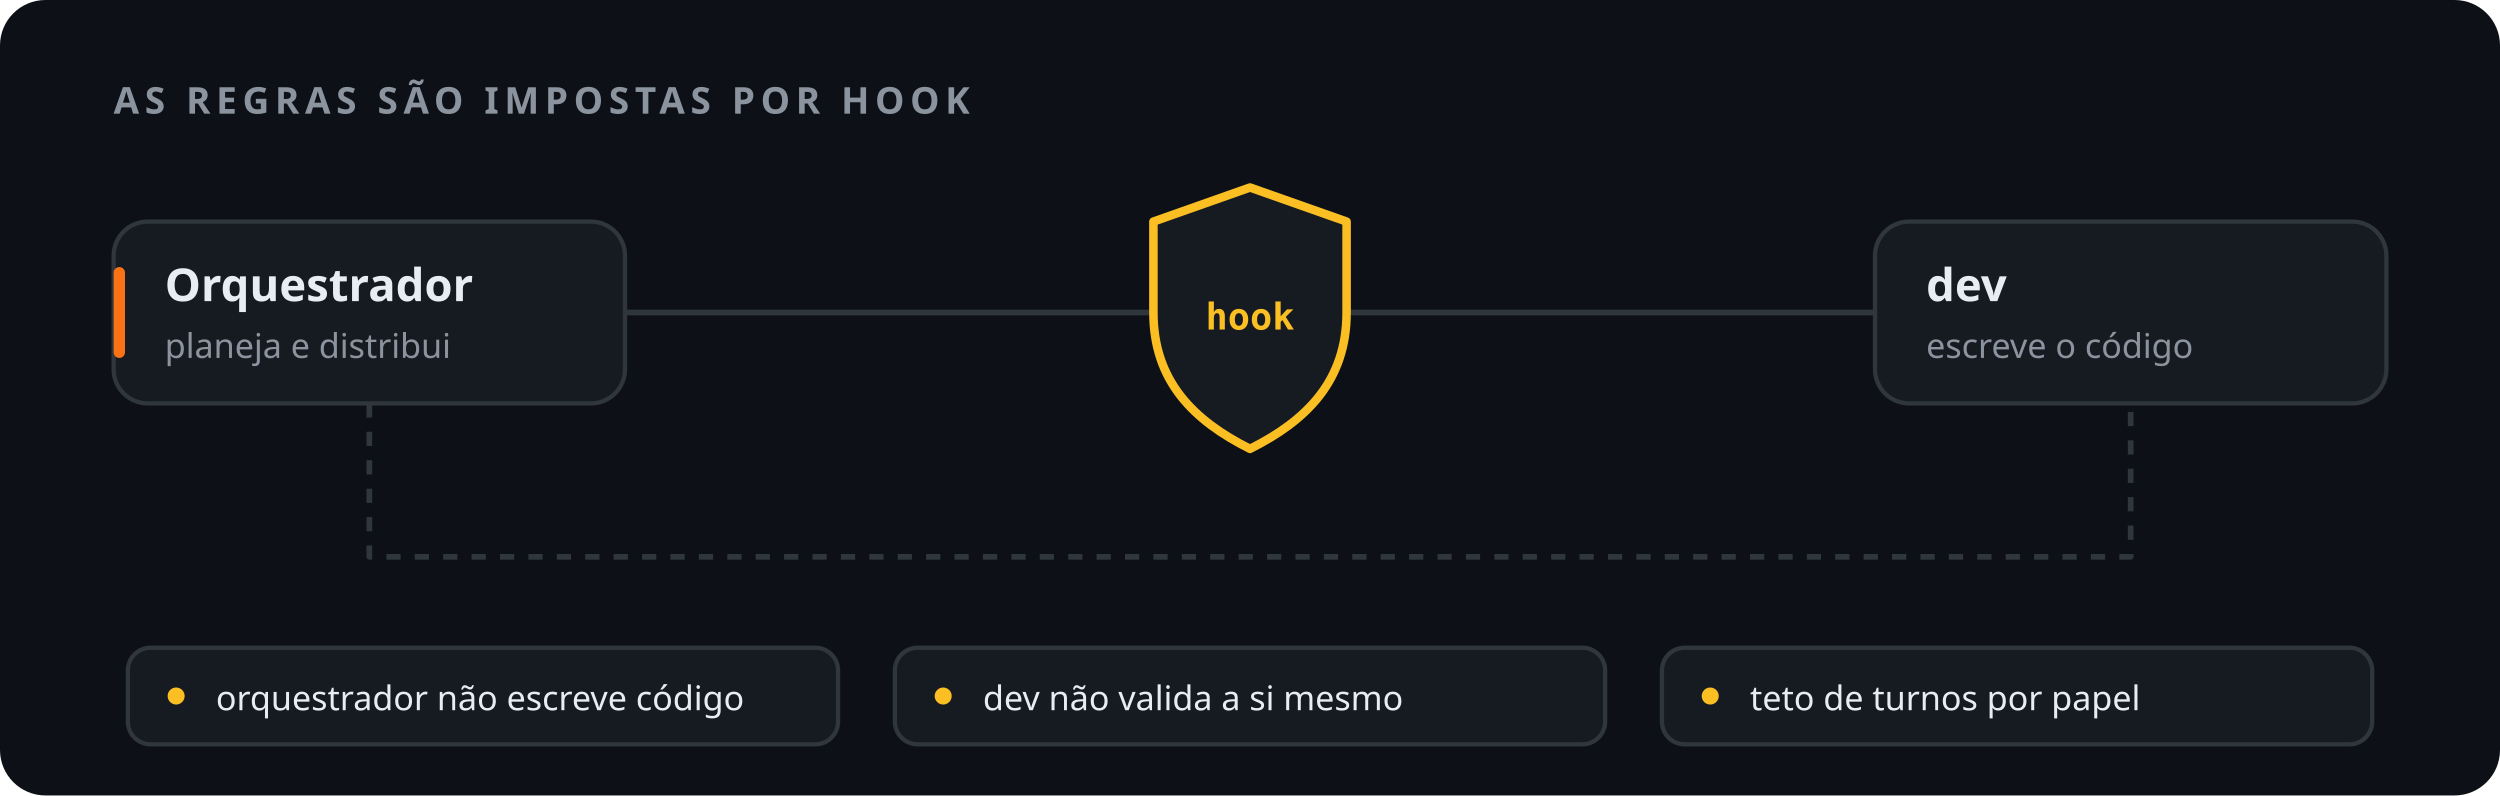
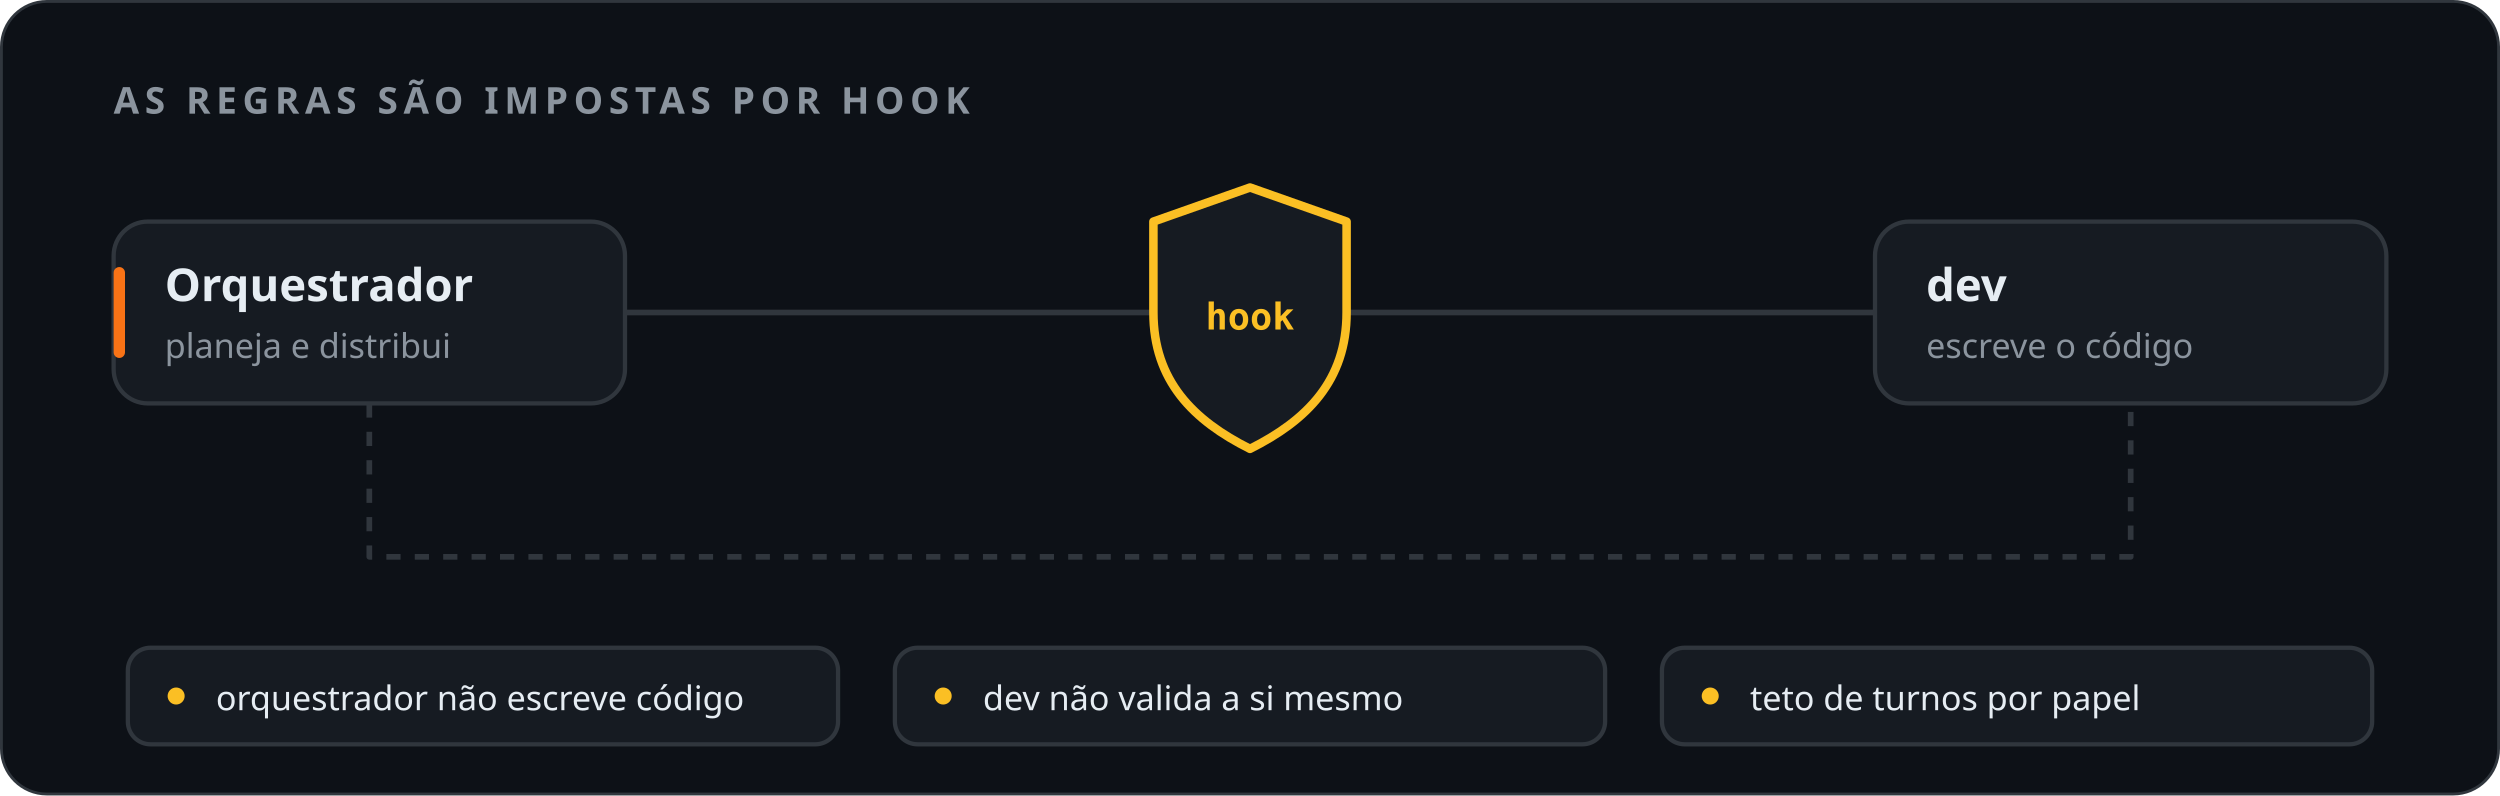
<svg xmlns="http://www.w3.org/2000/svg" width="880" height="280" viewBox="0 0 880 280" role="img" aria-label="Diagrama animado: o orquestrador tenta escrever um arquivo, o hook bloqueia com a mensagem que código é com o dev. O briefing contorna o escudo por baixo e chega ao dev, que escreve. Três regras: orquestrador não escreve código, dev não valida a si mesmo, teto de turnos por papel.">
  <defs>
    <filter id="gr" x="-15%" y="-40%" width="130%" height="180%">
      <feGaussianBlur stdDeviation="3" result="b" />
      <feMerge>
        <feMergeNode in="b" />
        <feMergeNode in="SourceGraphic" />
      </feMerge>
    </filter>
    <filter id="gp" x="-400%" y="-400%" width="900%" height="900%">
      <feGaussianBlur stdDeviation="2.5" result="b" />
      <feMerge>
        <feMergeNode in="b" />
        <feMergeNode in="SourceGraphic" />
      </feMerge>
    </filter>
  </defs>
  <style>
.ti{font:600 13px -apple-system, BlinkMacSystemFont, 'Segoe UI', 'Noto Sans', Helvetica, Arial, sans-serif;letter-spacing:2px;fill:#8B949E}
.nm{font:700 16px -apple-system, BlinkMacSystemFont, 'Segoe UI', 'Noto Sans', Helvetica, Arial, sans-serif;fill:#E6EDF3}
.sb{font:12px -apple-system, BlinkMacSystemFont, 'Segoe UI', 'Noto Sans', Helvetica, Arial, sans-serif;fill:#8B949E}
.lb{font:600 11px ui-monospace, SFMono-Regular, 'SF Mono', Menlo, Consolas, 'DejaVu Sans Mono', monospace;paint-order:stroke;stroke:#0D1117;stroke-width:4px;stroke-linejoin:round}
.mn{font:12px ui-monospace, SFMono-Regular, 'SF Mono', Menlo, Consolas, 'DejaVu Sans Mono', monospace}
.a{animation-duration:8s;animation-timing-function:linear;animation-iteration-count:infinite}
.k1{animation-name:k1}
.k2{animation-name:k2}
.k3{animation-name:k3}
.k4{animation-name:k4}
.k5{animation-name:k5}
.k6{animation-name:k6}
.k7{animation-name:k7}
.k8{animation-name:k8}
.k9{animation-name:k9}
.k10{animation-name:k10}
.k11{animation-name:k11}
@keyframes k1{0%{opacity:0}67.5%{opacity:0}69.375%{opacity:1}85.625%{opacity:1}87.5%{opacity:0}100%{opacity:0}}
@keyframes k2{0%{transform:translate(0px,0px)}18.75%{transform:translate(0px,0px)}20%{transform:translate(-4px,0px)}21.25%{transform:translate(4px,0px)}22.5%{transform:translate(-3px,0px)}23.75%{transform:translate(3px,0px)}25%{transform:translate(-2px,0px)}26.25%{transform:translate(2px,0px)}27.5%{transform:translate(0px,0px)}100%{transform:translate(0px,0px)}}
@keyframes k3{0%{opacity:0}18.75%{opacity:0}20%{opacity:1}31.875%{opacity:1}33.125%{opacity:0}100%{opacity:0}}
@keyframes k4{0%{opacity:0}18.75%{opacity:0}20.625%{opacity:1}31.875%{opacity:1}33.75%{opacity:0}100%{opacity:0}}
@keyframes k5{0%{opacity:0}68.75%{opacity:0}70.625%{opacity:1}85.625%{opacity:1}87.5%{opacity:0}100%{opacity:0}}
@keyframes k6{0%{transform:translate(240px,110px);opacity:0}1.25%{transform:translate(240px,110px);opacity:0}3.75%{transform:translate(253.7px,110px);opacity:1}18.75%{transform:translate(333px,110px);opacity:1}20%{transform:translate(329px,110px);opacity:1}21.25%{transform:translate(337px,110px);opacity:1}22.5%{transform:translate(330px,110px);opacity:1}23.75%{transform:translate(336px,110px);opacity:1}25%{transform:translate(331px,110px);opacity:1}26.25%{transform:translate(335px,110px);opacity:1}27.5%{transform:translate(333px,110px);opacity:1}31.25%{transform:translate(333px,110px);opacity:1}37.5%{transform:translate(325px,110px);opacity:0}100%{transform:translate(325px,110px);opacity:0}}
@keyframes k7{0%{opacity:0}18.75%{opacity:0}20%{opacity:1}32.5%{opacity:1}33.75%{opacity:0}100%{opacity:0}}
@keyframes k8{0%{transform:translate(130px,160px);opacity:0}37.5%{transform:translate(130px,160px);opacity:0}39.126%{transform:translate(130px,196px);opacity:1}39.375%{transform:translate(135.52px,196px);opacity:1}66.875%{transform:translate(744.48px,196px);opacity:1}67.124%{transform:translate(750px,196px);opacity:1}68.75%{transform:translate(750px,160px);opacity:0}100%{transform:translate(750px,160px);opacity:0}}
@keyframes k9{0%{opacity:0}18.75%{opacity:0}21.875%{opacity:0.9}31.25%{opacity:0.9}34.375%{opacity:0}100%{opacity:0}}
@keyframes k10{0%{opacity:0}43.75%{opacity:0}46.875%{opacity:0.9}56.25%{opacity:0.9}59.375%{opacity:0}100%{opacity:0}}
@keyframes k11{0%{opacity:0}68.75%{opacity:0}71.875%{opacity:0.9}81.25%{opacity:0.9}84.375%{opacity:0}100%{opacity:0}}
@media (prefers-reduced-motion: reduce){*{animation:none !important}}
</style>
-   <rect width="880" height="280" rx="16" fill="#0D1117" />
+   <rect x="0.5" y="0.5" width="879" height="279" rx="16" fill="#0D1117" stroke="#30363D" stroke-width="1" />
  <text class="ti" x="40" y="40">AS REGRAS SÃO IMPOSTAS POR HOOK</text>
  <path d="M220 110 H406" fill="none" stroke="#30363D" stroke-width="2" stroke-linejoin="round" />
  <path d="M474 110 H660" fill="none" stroke="#30363D" stroke-width="2" stroke-linejoin="round" />
  <path d="M130 142 V196 H750 V142" fill="none" stroke="#30363D" stroke-width="2" stroke-linejoin="round" stroke-dasharray="5 5" />
  <rect x="40" y="78" width="180" height="64" rx="12" fill="#161B22" stroke="#30363D" stroke-width="1.5" />
  <text class="nm" x="58" y="106">Orquestrador</text>
  <text class="sb" x="58" y="126">planeja e distribui</text>
  <rect x="40" y="94" width="4" height="32" rx="2" fill="#F97316" />
  <rect x="660" y="78" width="180" height="64" rx="12" fill="#161B22" stroke="#30363D" stroke-width="1.5" />
  <text class="nm" x="678" y="106">dev</text>
  <text class="sb" x="678" y="126">escreve o código</text>
  <rect class="a k1" x="660" y="78" width="180" height="64" rx="12" fill="none" stroke="#F97316" stroke-width="2" filter="url(#gr)" opacity="0" />
  <g class="a k2">
    <path d="M440 66 L474 78 V110 C474 134 460 148 440 158 C420 148 406 134 406 110 V78 Z" fill="#161B22" stroke="#FBBF24" stroke-width="3" stroke-linejoin="round" />
    <text x="440" y="116" text-anchor="middle" font-family="ui-monospace, SFMono-Regular, 'SF Mono', Menlo, Consolas, 'DejaVu Sans Mono', monospace" font-size="13" font-weight="700" fill="#FBBF24">hook</text>
    <path class="a k3" d="M440 66 L474 78 V110 C474 134 460 148 440 158 C420 148 406 134 406 110 V78 Z" fill="rgba(248,81,73,0.18)" stroke="#F85149" stroke-width="3" stroke-linejoin="round" filter="url(#gr)" opacity="0" />
  </g>
  <text class="mn a k4" x="440" y="180" text-anchor="middle" fill="#F85149" opacity="0">bloqueado: código é com o dev</text>
  <g class="a k5" opacity="0">
    <path d="M690 62 l4 4 l8 -9" fill="none" stroke="#3FB950" stroke-width="2.4" stroke-linecap="round" stroke-linejoin="round" />
    <text class="mn" x="710" y="66" font-weight="700" fill="#3FB950">dev escreve</text>
  </g>
  <g class="a k6" opacity="0">
    <rect x="-70" y="-13" width="140" height="26" rx="6" fill="#161B22" stroke="#F97316" stroke-width="1.5" />
    <text class="mn" x="0" y="4" text-anchor="middle" fill="#E6EDF3">Write src/App.tsx</text>
    <rect class="a k7" x="-70" y="-13" width="140" height="26" rx="6" fill="none" stroke="#F85149" stroke-width="2" opacity="0" />
  </g>
  <g class="a k8" opacity="0">
    <rect x="-42" y="-12" width="84" height="24" rx="6" fill="#161B22" stroke="#FBBF24" stroke-width="1.5" />
    <text class="mn" x="0" y="4" text-anchor="middle" fill="#FBBF24">briefing</text>
  </g>
  <g>
    <rect x="45" y="228" width="250" height="34" rx="8" fill="#161B22" stroke="#30363D" stroke-width="1.5" />
    <circle cx="62" cy="245" r="3" fill="#FBBF24" />
    <text class="sb" x="76" y="250" style="fill:#E6EDF3">orquestrador não escreve código</text>
    <rect class="a k9" x="45" y="228" width="250" height="34" rx="8" fill="none" stroke="#FBBF24" stroke-width="1.5" opacity="0" />
  </g>
  <g>
    <rect x="315" y="228" width="250" height="34" rx="8" fill="#161B22" stroke="#30363D" stroke-width="1.5" />
    <circle cx="332" cy="245" r="3" fill="#FBBF24" />
    <text class="sb" x="346" y="250" style="fill:#E6EDF3">dev não valida a si mesmo</text>
    <rect class="a k10" x="315" y="228" width="250" height="34" rx="8" fill="none" stroke="#FBBF24" stroke-width="1.5" opacity="0" />
  </g>
  <g>
    <rect x="585" y="228" width="250" height="34" rx="8" fill="#161B22" stroke="#30363D" stroke-width="1.5" />
    <circle cx="602" cy="245" r="3" fill="#FBBF24" />
    <text class="sb" x="616" y="250" style="fill:#E6EDF3">teto de turnos por papel</text>
    <rect class="a k11" x="585" y="228" width="250" height="34" rx="8" fill="none" stroke="#FBBF24" stroke-width="1.5" opacity="0" />
  </g>
</svg>
